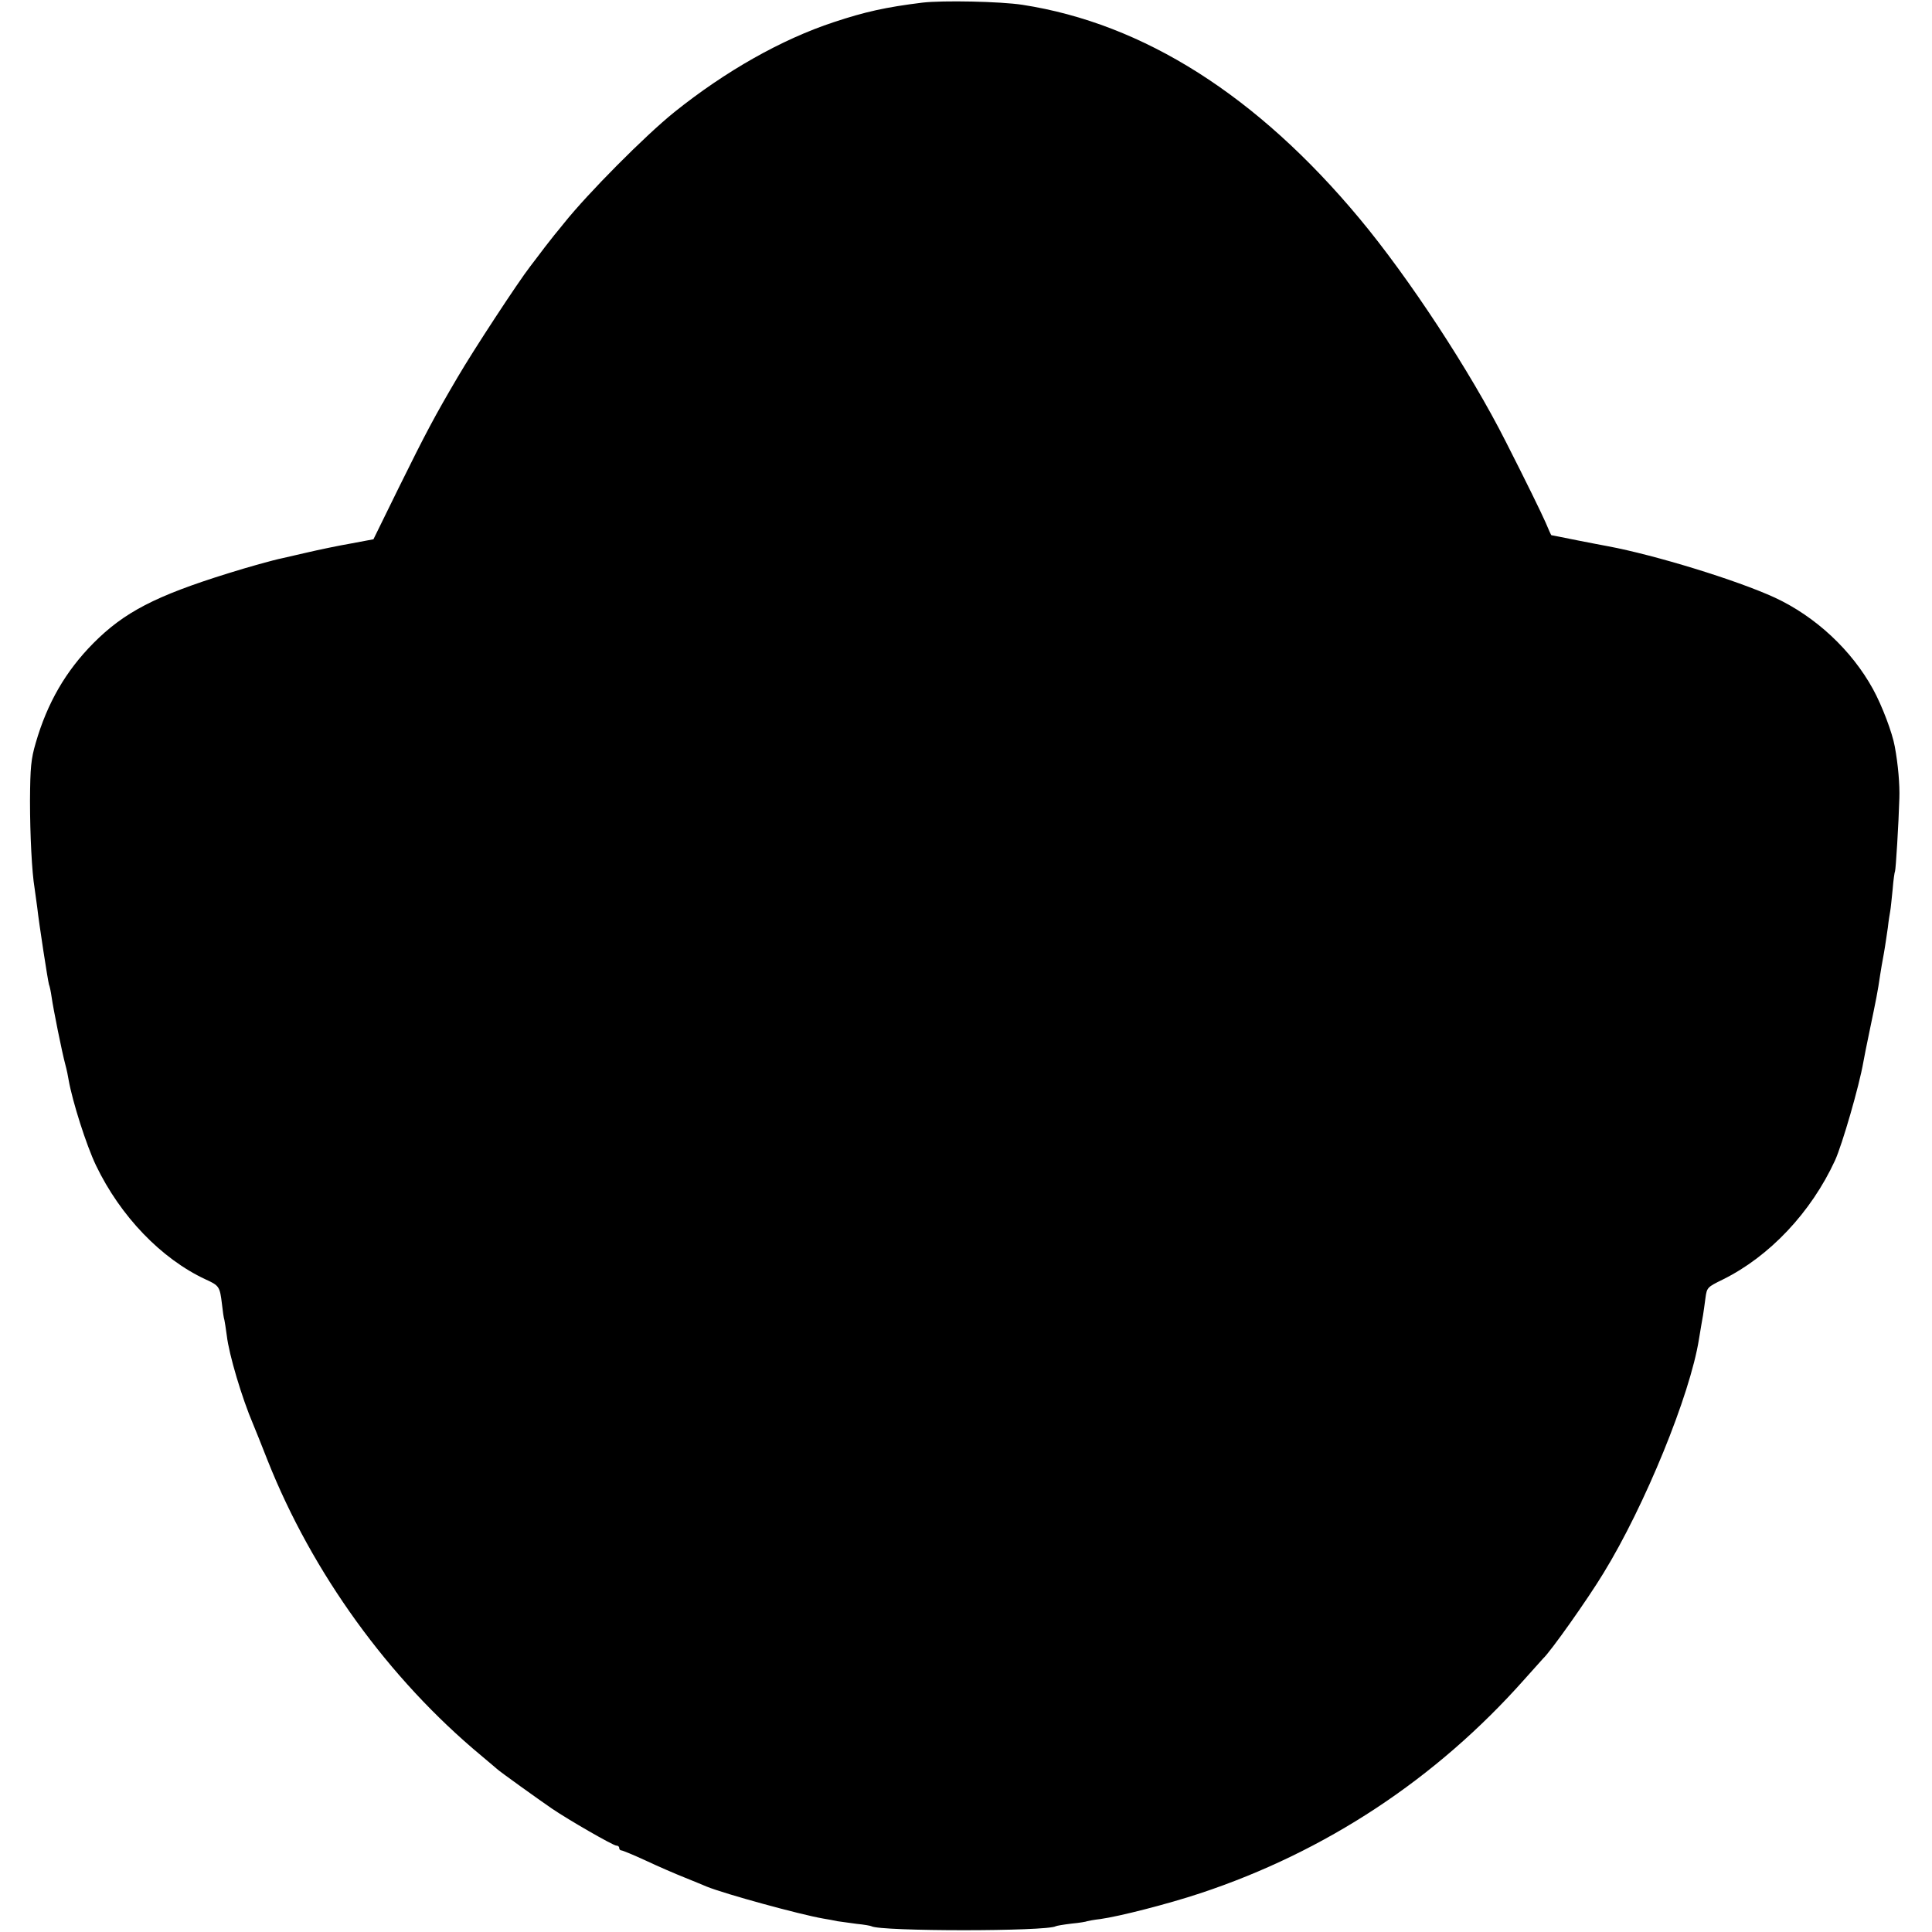
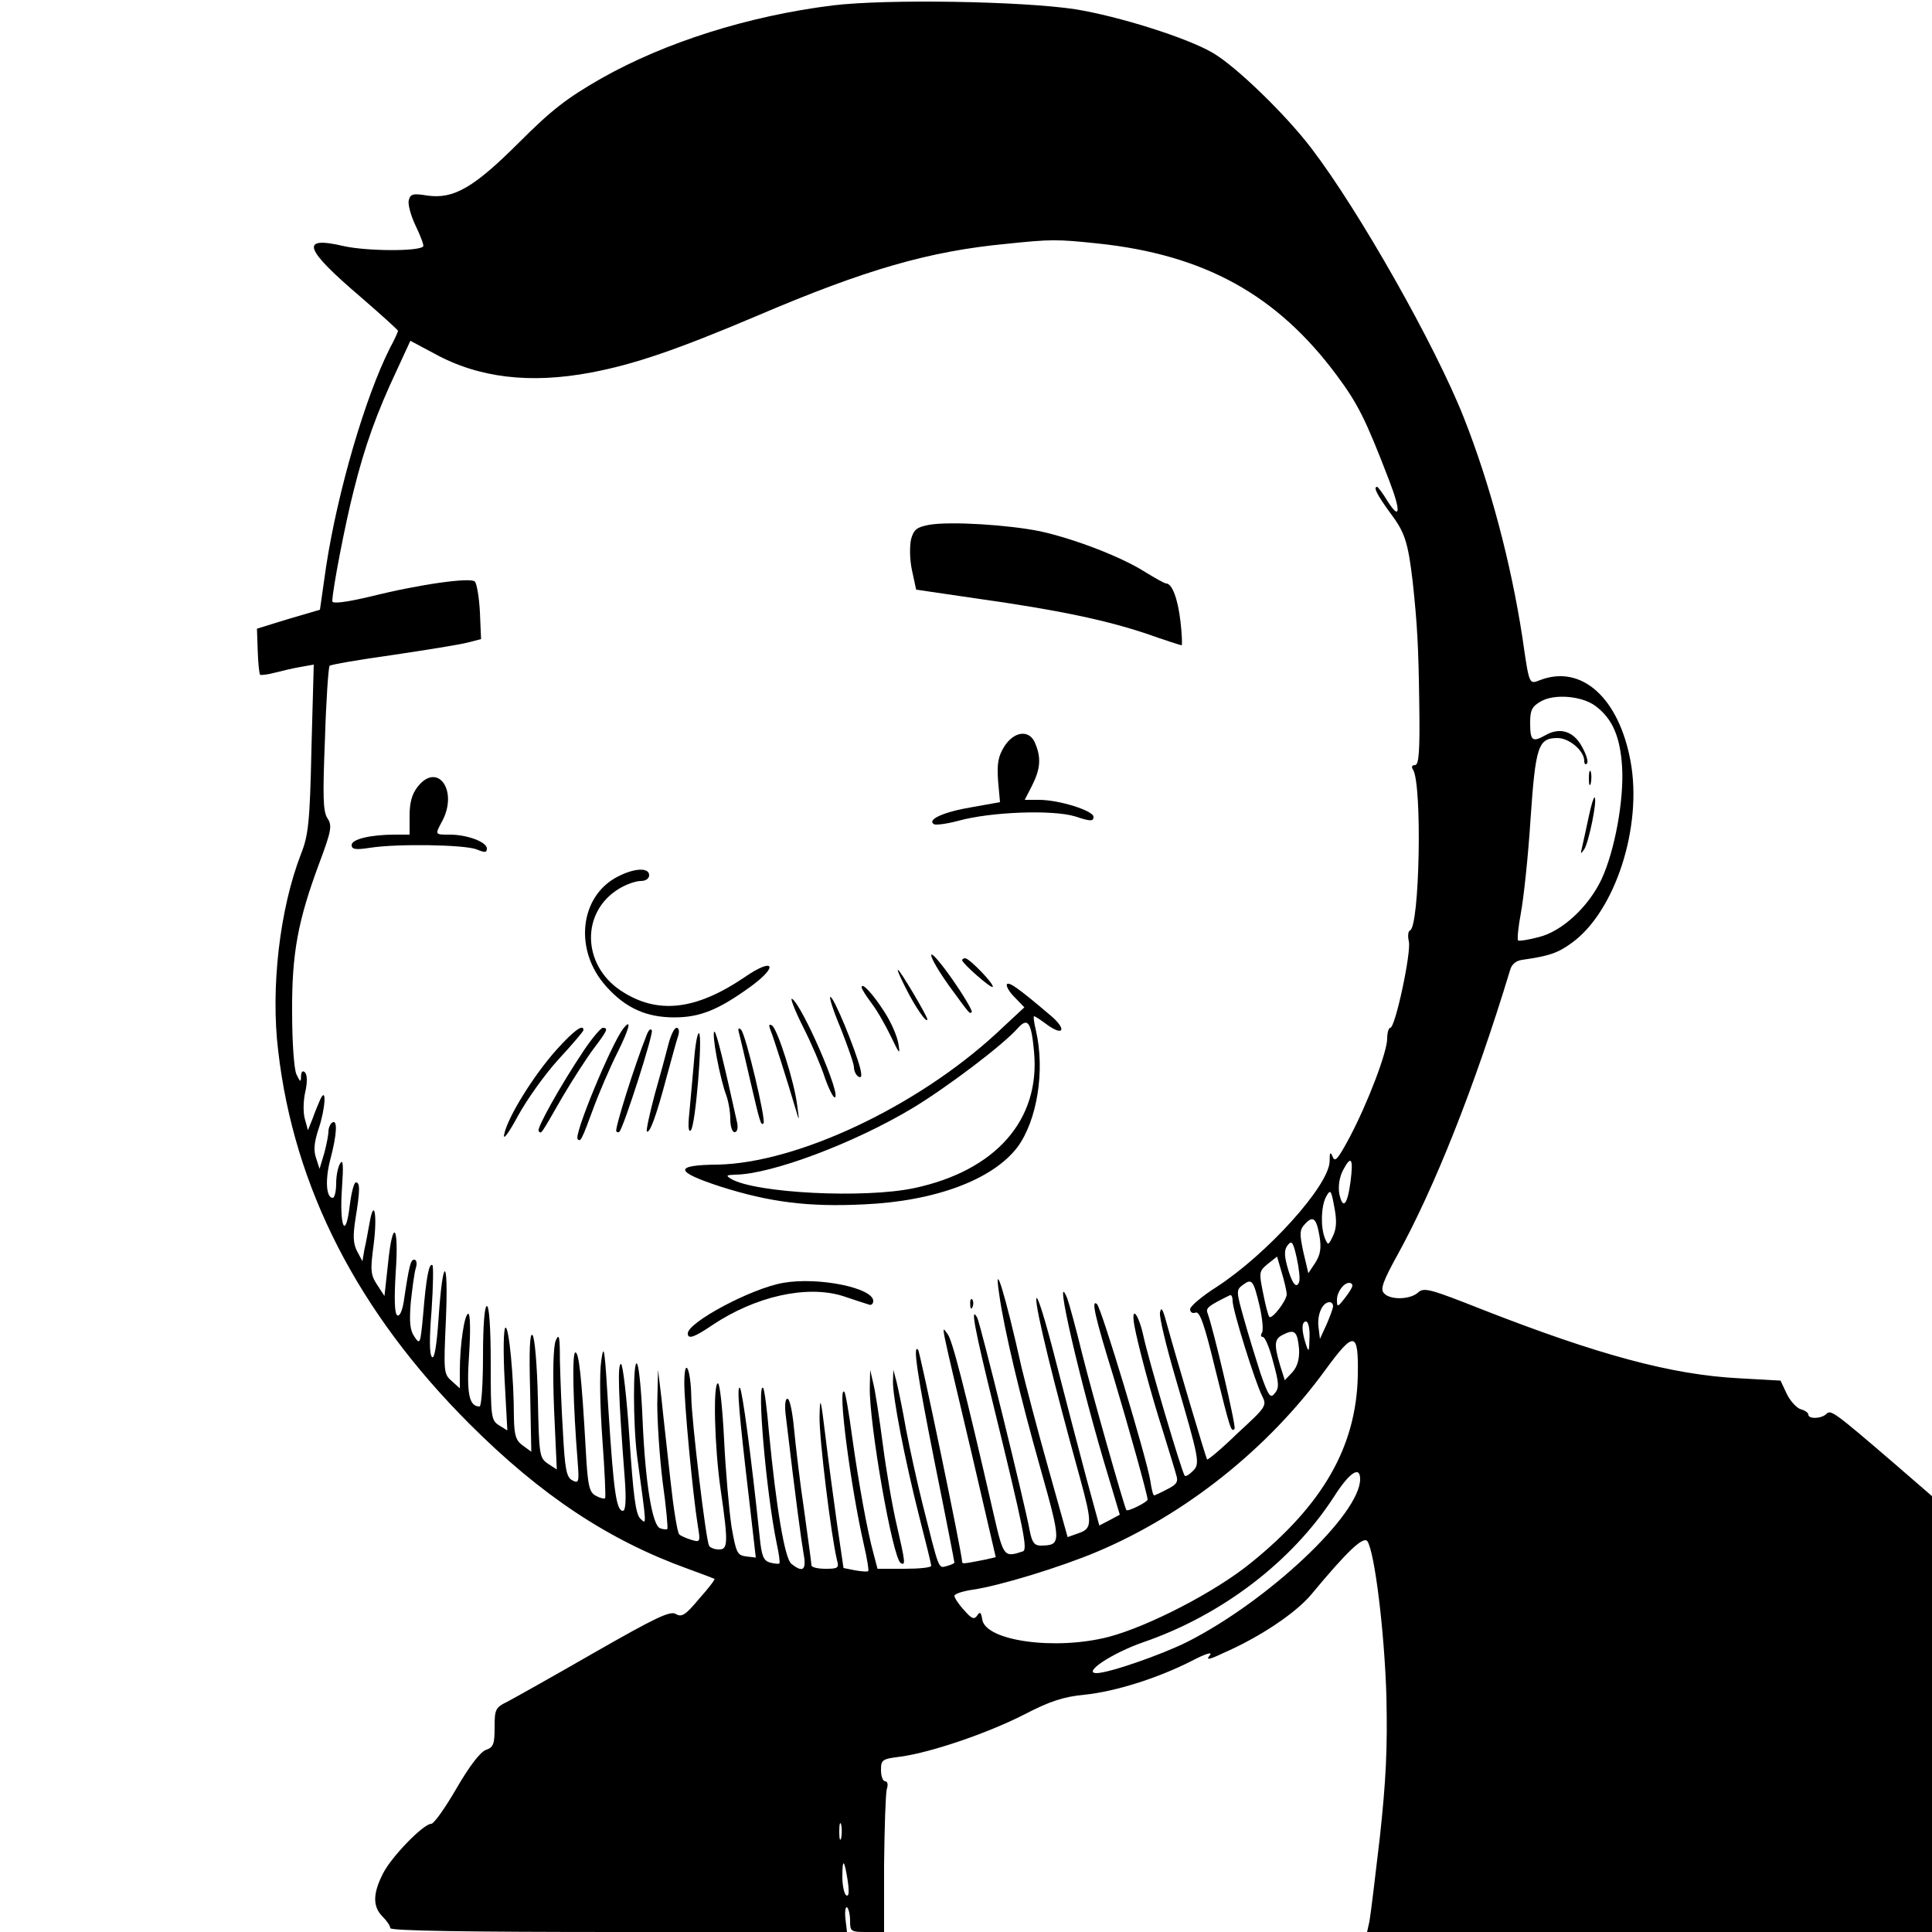
- <svg xmlns="http://www.w3.org/2000/svg" version="1.0" width="805pt" height="805pt" viewBox="0 0 805 805" preserveAspectRatio="xMidYMid meet">
-   <g transform="translate(0,805) scale(0.1,-0.1)" fill="#000000" stroke="none">
-     <path d="M3843 8039 c-153 -19 -238 -38 -368 -81 -219 -72 -453 -205 -665 -375 -123 -99 -362 -340 -460 -463 -14 -17 -32 -40 -40 -49 -8 -10 -26 -33 -40 -51 -14 -19 -41 -54 -60 -79 -52 -67 -238 -351 -304 -464 -94 -160 -132 -231 -244 -458 l-106 -216 -96 -18 c-52 -9 -133 -26 -180 -37 -47 -11 -92 -21 -100 -23 -44 -9 -147 -38 -230 -64 -302 -94 -433 -162 -561 -291 -115 -116 -192 -249 -240 -415 -20 -68 -23 -103 -24 -240 0 -145 8 -300 19 -365 2 -14 7 -50 11 -80 8 -72 44 -304 49 -322 3 -7 8 -30 11 -52 7 -50 43 -229 57 -281 6 -22 12 -51 14 -65 16 -90 73 -270 114 -356 102 -212 272 -389 457 -475 57 -26 59 -30 68 -104 3 -27 7 -57 10 -65 2 -8 6 -37 10 -65 9 -79 63 -260 110 -370 7 -16 34 -84 60 -150 186 -469 505 -910 890 -1230 33 -28 62 -52 65 -55 7 -8 176 -129 230 -166 69 -47 255 -154 268 -154 7 0 12 -4 12 -10 0 -5 4 -10 9 -10 5 0 51 -19 103 -43 51 -24 125 -56 163 -71 39 -16 79 -32 90 -37 77 -31 387 -116 485 -133 19 -3 46 -8 59 -11 13 -2 49 -7 80 -11 31 -3 59 -8 62 -10 38 -22 730 -22 768 0 3 2 33 7 66 11 32 3 62 8 65 10 3 1 28 6 55 9 79 11 279 62 415 107 523 173 984 477 1352 892 40 45 75 84 78 87 29 26 185 246 251 355 172 280 361 742 398 975 7 41 14 86 17 100 2 14 7 46 10 71 6 45 8 46 73 78 194 96 367 279 467 496 30 66 101 311 118 410 3 17 14 73 25 125 29 139 35 169 45 238 2 15 9 54 15 87 6 33 13 83 17 110 3 28 8 58 10 69 2 10 6 51 10 90 3 39 8 73 10 76 3 6 15 198 18 304 2 55 -5 140 -19 215 -10 57 -53 171 -91 240 -89 162 -239 302 -409 381 -159 73 -498 177 -695 214 -14 2 -72 14 -130 25 -58 12 -106 21 -106 21 -1 0 -12 24 -24 53 -19 43 -82 172 -166 337 -148 293 -404 683 -609 929 -426 512 -900 813 -1405 891 -91 14 -332 19 -417 9z" />
+ <svg xmlns="http://www.w3.org/2000/svg" version="1.0" width="500pt" height="500pt" viewBox="0 0 500 500" preserveAspectRatio="xMidYMid meet">
+   <g transform="translate(0,500) scale(0.1,-0.1)" fill="#000000" stroke="none">
+     <path d="M2155 4986 c-217 -27 -433 -95 -599 -189 -89 -51 -128 -81 -212 -165 -118 -118 -170 -148 -239 -138 -36 6 -43 4 -47 -12 -3 -10 5 -40 18 -67 13 -27 22 -51 19 -53 -13 -13 -146 -12 -205 1 -115 27 -104 -6 45 -133 52 -45 95 -84 95 -86 0 -3 -9 -23 -21 -45 -64 -127 -135 -370 -165 -565 l-16 -112 -82 -24 -81 -25 2 -58 c1 -31 4 -59 6 -61 2 -2 19 0 38 5 19 5 49 12 67 15 l34 6 -6 -218 c-4 -190 -8 -224 -27 -272 -55 -142 -79 -346 -59 -510 41 -354 206 -676 495 -965 185 -185 360 -301 565 -375 36 -13 67 -25 69 -26 2 -2 -16 -25 -40 -52 -35 -42 -45 -48 -60 -39 -14 9 -52 -9 -211 -100 -106 -61 -208 -118 -225 -127 -31 -15 -33 -20 -33 -67 0 -43 -3 -51 -23 -58 -15 -6 -43 -43 -76 -100 -29 -50 -58 -91 -65 -91 -20 0 -103 -85 -125 -129 -26 -51 -27 -85 -1 -111 11 -11 20 -24 20 -30 0 -7 204 -10 591 -10 l591 0 -4 34 c-2 19 0 32 4 30 4 -3 8 -18 8 -35 0 -28 2 -29 44 -29 l44 0 0 175 c1 96 4 184 7 195 4 11 2 20 -4 20 -6 0 -11 13 -11 29 0 27 3 29 52 35 78 11 223 60 319 109 65 34 102 46 155 51 79 8 188 42 277 87 38 20 56 25 48 15 -11 -13 -3 -12 35 6 94 41 187 103 228 152 92 111 135 152 145 137 19 -30 44 -235 49 -401 3 -136 -1 -217 -17 -365 -12 -104 -24 -202 -27 -218 l-6 -27 731 0 731 0 0 564 0 564 -97 84 c-157 135 -165 140 -176 129 -13 -13 -47 -14 -47 -2 0 5 -9 11 -20 14 -10 3 -27 21 -36 40 l-16 34 -107 6 c-175 9 -366 61 -665 178 -134 53 -151 58 -166 44 -21 -19 -74 -20 -89 -1 -9 10 -1 32 35 97 96 174 200 435 292 738 4 16 16 25 32 27 69 10 91 17 128 44 112 81 183 300 152 469 -30 165 -127 252 -234 211 -29 -11 -28 -15 -46 110 -30 195 -84 398 -152 570 -74 187 -271 535 -394 696 -66 87 -195 212 -255 247 -66 39 -244 95 -356 113 -137 21 -488 27 -628 10z m685 -616 c277 -29 465 -133 620 -342 54 -73 74 -112 135 -271 31 -80 29 -106 -4 -54 -12 20 -25 37 -27 37 -11 0 0 -21 35 -69 37 -49 45 -75 57 -176 12 -112 15 -168 17 -313 2 -128 -1 -162 -11 -162 -8 0 -10 -5 -5 -12 24 -39 17 -407 -8 -416 -5 -2 -6 -15 -3 -28 7 -27 -35 -224 -48 -224 -4 0 -8 -12 -8 -28 0 -34 -49 -164 -97 -255 -30 -56 -38 -66 -44 -51 -6 15 -8 12 -8 -12 -2 -63 -162 -240 -293 -325 -38 -24 -68 -50 -68 -57 0 -8 6 -12 14 -9 11 4 23 -30 51 -146 39 -157 41 -164 50 -155 5 5 -55 260 -70 300 -5 13 3 19 58 46 4 2 7 -5 7 -15 0 -24 58 -209 76 -245 13 -26 12 -28 -63 -97 -41 -40 -77 -70 -79 -68 -3 3 -81 266 -106 357 -9 33 -13 39 -16 23 -2 -12 16 -86 39 -165 64 -219 65 -226 46 -245 -9 -9 -18 -15 -21 -12 -7 7 -94 301 -107 362 -13 59 -33 81 -23 25 9 -48 41 -170 74 -273 15 -49 31 -100 34 -112 6 -18 1 -25 -23 -37 -17 -9 -32 -16 -34 -16 -3 0 -7 17 -10 38 -10 60 -126 445 -138 457 -16 14 -5 -34 43 -189 37 -123 88 -305 88 -317 0 -6 -51 -32 -55 -27 -6 10 -89 303 -114 403 -16 66 -34 131 -39 145 -39 94 35 -227 107 -463 l29 -97 -26 -14 -27 -14 -33 121 c-18 67 -54 205 -80 306 -26 102 -48 174 -50 160 -3 -23 46 -222 113 -464 32 -117 32 -131 -4 -143 l-28 -10 -51 182 c-28 99 -58 215 -68 256 -43 193 -73 289 -58 190 12 -88 55 -268 106 -448 55 -195 55 -201 2 -202 -17 0 -23 8 -29 38 -13 72 -128 537 -136 552 -18 32 -8 -24 42 -227 80 -327 89 -374 76 -378 -48 -16 -50 -14 -74 90 -78 340 -109 459 -121 473 -16 20 -23 53 63 -311 l62 -267 -26 -6 c-56 -11 -61 -12 -61 -6 0 21 -109 544 -114 549 -14 15 -3 -61 44 -297 28 -138 50 -252 50 -254 0 -2 -9 -6 -20 -9 -22 -6 -19 -12 -63 163 -13 52 -32 138 -42 190 -9 52 -21 109 -25 125 l-8 30 -1 -30 c-1 -39 30 -200 68 -350 17 -66 31 -123 31 -127 0 -5 -31 -8 -70 -8 l-69 0 -10 38 c-16 57 -39 184 -56 306 -8 60 -17 112 -20 114 -18 18 16 -244 51 -397 8 -35 13 -65 11 -67 -2 -2 -17 -1 -34 2 l-30 6 -17 116 c-9 65 -23 167 -30 227 -12 99 -14 104 -15 48 -1 -56 30 -308 45 -370 6 -21 3 -23 -30 -23 -20 0 -36 4 -36 9 0 6 -9 70 -19 143 -11 73 -22 168 -26 210 -4 43 -11 78 -17 78 -6 0 -8 -18 -4 -47 26 -220 39 -314 45 -350 9 -46 0 -55 -31 -30 -17 13 -39 144 -58 341 -5 60 -12 112 -15 114 -17 17 8 -272 35 -402 6 -27 9 -50 7 -52 -1 -2 -12 -1 -24 2 -17 5 -22 16 -27 67 -22 210 -45 379 -51 385 -9 8 -2 -70 24 -291 l17 -148 -25 3 c-23 3 -26 9 -38 78 -6 41 -15 141 -19 223 -4 81 -11 147 -16 147 -13 0 -9 -165 7 -275 20 -138 19 -155 -4 -155 -11 0 -23 4 -26 10 -8 13 -45 322 -46 385 -1 70 -17 107 -18 40 -1 -51 22 -294 35 -374 7 -42 6 -43 -17 -36 -13 4 -27 10 -31 14 -5 4 -15 67 -23 141 -8 74 -19 169 -23 210 l-9 75 -2 -87 c0 -48 6 -140 14 -204 9 -64 14 -118 12 -121 -2 -2 -11 -1 -19 2 -20 8 -38 117 -45 280 -3 72 -9 137 -14 145 -11 20 -11 -156 0 -240 25 -185 25 -176 8 -160 -12 12 -18 59 -28 208 -7 106 -17 192 -22 192 -9 0 -7 -78 10 -298 4 -55 2 -82 -5 -82 -17 0 -24 52 -37 255 -10 165 -12 183 -19 133 -5 -33 -3 -120 3 -204 6 -81 9 -149 7 -151 -2 -3 -13 0 -24 6 -17 9 -21 25 -26 118 -11 195 -18 253 -27 253 -9 0 -6 -134 6 -283 4 -53 3 -57 -14 -48 -15 8 -19 28 -24 123 -4 62 -7 147 -8 188 0 62 -2 71 -11 50 -6 -16 -8 -80 -4 -179 l7 -154 -23 15 c-22 15 -23 22 -26 169 -2 86 -8 158 -14 164 -7 7 -9 -41 -6 -146 l3 -156 -22 16 c-18 13 -22 26 -23 72 0 105 -13 238 -22 233 -5 -3 -6 -63 -2 -136 l7 -130 -21 13 c-21 13 -22 21 -22 161 0 92 -4 148 -10 148 -6 0 -10 -50 -10 -130 0 -71 -4 -130 -9 -130 -27 0 -34 33 -27 135 4 60 3 105 -2 105 -10 0 -22 -80 -22 -149 l0 -44 -21 19 c-21 18 -21 25 -15 159 7 165 -8 167 -19 3 -5 -73 -11 -106 -17 -100 -7 7 -7 49 -1 122 4 61 5 114 2 116 -9 5 -16 -32 -24 -129 -7 -75 -8 -78 -22 -57 -12 17 -14 37 -10 89 4 36 9 76 13 89 4 12 2 22 -4 22 -9 0 -13 -13 -27 -108 -4 -25 -11 -40 -17 -36 -7 5 -8 42 -4 110 9 126 -8 143 -20 22 l-9 -82 -19 29 c-17 26 -18 37 -9 104 10 78 1 124 -11 54 -4 -21 -9 -51 -13 -67 l-5 -30 -14 26 c-10 20 -11 39 -4 84 12 74 12 94 1 94 -5 0 -12 -28 -16 -61 -11 -91 -27 -52 -20 46 4 57 3 76 -4 65 -6 -8 -11 -32 -11 -52 0 -21 -4 -38 -9 -38 -17 0 -20 47 -6 100 17 64 19 104 5 95 -5 -3 -10 -14 -10 -23 0 -9 -5 -35 -11 -57 l-12 -40 -9 28 c-7 20 -5 40 6 74 18 52 22 114 5 78 -5 -11 -14 -33 -20 -50 l-12 -30 -8 29 c-5 17 -4 48 1 70 6 26 5 45 -1 51 -6 5 -9 2 -10 -10 0 -17 -2 -16 -12 5 -6 14 -11 82 -11 160 -1 153 15 238 71 388 31 83 33 96 20 115 -11 18 -12 56 -6 205 3 101 9 185 12 189 3 3 77 16 164 28 87 13 174 27 193 32 l35 9 -3 70 c-2 38 -8 73 -13 79 -11 11 -139 -6 -271 -39 -64 -15 -98 -19 -98 -12 0 27 33 200 56 289 28 112 59 199 111 309 l35 76 62 -33 c114 -63 248 -79 406 -49 111 21 220 58 430 147 281 120 445 167 645 186 115 12 130 12 235 1z m1289 -1197 c44 -33 64 -79 69 -158 5 -86 -19 -216 -53 -290 -34 -72 -102 -135 -162 -150 -26 -7 -51 -11 -54 -9 -3 2 0 34 7 71 7 37 19 147 25 243 13 190 20 210 70 210 30 0 69 -33 69 -59 0 -8 3 -11 7 -7 4 4 -1 22 -12 42 -22 42 -58 53 -96 31 -34 -19 -39 -14 -39 34 0 31 5 41 28 54 35 20 106 14 141 -12z m-634 -1232 c-8 -60 -20 -73 -29 -30 -3 19 0 42 10 61 21 40 27 30 19 -31z m-45 -139 c-12 -25 -13 -26 -21 -7 -12 30 -10 84 3 108 11 20 13 18 21 -26 7 -35 6 -56 -3 -75z m-35 -2 c5 -31 2 -47 -11 -68 l-18 -27 -13 55 c-10 47 -10 57 4 72 21 23 30 16 38 -32z m-53 -118 c-7 -19 -19 -3 -31 42 -8 30 -7 43 2 54 10 13 14 7 23 -34 6 -27 9 -55 6 -62z m-32 -32 c-1 -17 -38 -65 -45 -58 -3 3 -10 30 -16 61 -11 54 -11 57 12 76 l24 19 12 -41 c7 -23 13 -49 13 -57z m-70 -31 c7 -31 10 -62 6 -68 -4 -6 -3 -11 2 -11 6 0 18 -29 27 -65 15 -54 16 -67 4 -81 -11 -14 -16 -8 -37 52 -12 38 -32 102 -43 142 -20 71 -20 74 -2 87 23 17 27 12 43 -56z m240 54 c0 -5 -9 -19 -20 -33 -18 -23 -20 -24 -20 -4 0 20 17 44 32 44 4 0 8 -3 8 -7z m-50 -53 c0 -6 -8 -27 -17 -48 l-17 -37 -4 33 c-3 32 11 62 29 62 5 0 9 -5 9 -10z m-61 -82 c-1 -37 -2 -39 -9 -18 -12 36 -12 60 0 60 6 0 10 -19 9 -42z m-27 -30 c1 -25 -4 -44 -17 -59 l-20 -21 -12 38 c-17 57 -15 70 10 81 28 14 35 6 39 -39z m152 -68 c-4 -184 -90 -334 -277 -485 -92 -75 -265 -164 -367 -191 -138 -36 -320 -11 -328 45 -3 19 -6 21 -13 10 -8 -11 -14 -9 -34 14 -14 15 -25 32 -25 37 0 5 21 12 48 16 69 10 226 58 321 98 230 97 444 268 592 472 74 101 85 99 83 -16z m6 -268 c0 -91 -238 -315 -447 -421 -68 -34 -204 -81 -235 -81 -38 0 40 52 121 80 203 70 384 208 493 376 40 63 68 82 68 46z m-1343 -929 c-3 -10 -5 -2 -5 17 0 19 2 27 5 18 2 -10 2 -26 0 -35z m17 -111 c4 -29 3 -41 -4 -37 -5 3 -10 25 -10 47 0 51 5 47 14 -10z" />
+     <path d="M2406 3642 c-33 -6 -41 -12 -48 -37 -4 -17 -4 -52 2 -80 l11 -51 157 -23 c213 -30 334 -56 439 -91 48 -17 89 -30 91 -30 2 0 1 28 -3 62 -7 60 -22 98 -37 98 -4 0 -29 14 -55 30 -61 39 -184 86 -271 105 -83 17 -232 26 -286 17z" />
+     <path d="M2599 3068 c-16 -26 -19 -44 -16 -89 l5 -55 -73 -13 c-72 -12 -117 -32 -98 -44 5 -3 34 1 64 9 83 23 244 29 302 11 39 -13 47 -13 47 -1 0 16 -89 44 -141 44 l-37 0 19 37 c21 42 24 70 9 107 -14 39 -55 35 -81 -6z" />
+     <path d="M1081 2964 c-15 -19 -21 -41 -21 -75 l0 -49 -37 0 c-65 0 -113 -12 -113 -27 0 -11 10 -13 48 -7 71 11 243 8 275 -4 22 -9 27 -9 27 2 0 17 -51 36 -96 36 -39 0 -39 -1 -19 36 41 79 -13 153 -64 88z" />
+     <path d="M1600 2732 c-100 -50 -116 -191 -31 -285 50 -56 104 -80 176 -80 66 0 114 19 198 80 74 54 59 76 -16 24 -127 -86 -226 -97 -320 -35 -101 67 -104 204 -5 264 18 11 43 20 56 20 13 0 22 6 22 15 0 20 -37 19 -80 -3z" />
+     <path d="M2410 2528 c0 -9 21 -44 46 -79 57 -78 53 -73 59 -68 2 3 -20 41 -50 84 -30 43 -55 72 -55 63z" />
+     <path d="M2490 2515 c0 -8 75 -74 79 -69 6 5 -60 74 -71 74 -4 0 -8 -2 -8 -5z" />
+     <path d="M2344 2443 c25 -50 55 -93 56 -81 0 8 -71 128 -76 128 -3 0 7 -21 20 -47z" />
+     <path d="M2606 2453 c-3 -4 5 -19 19 -33 l26 -27 -72 -67 c-206 -190 -516 -336 -722 -340 -114 -1 -112 -18 8 -57 126 -40 226 -53 369 -46 186 8 335 64 399 148 51 69 72 198 48 302 -5 20 -7 37 -5 37 3 0 18 -10 34 -22 43 -31 51 -12 10 23 -86 73 -108 88 -114 82z m70 -174 c17 -177 -99 -309 -311 -354 -129 -27 -409 -13 -473 24 -14 9 -13 10 11 11 93 1 307 81 460 173 89 54 232 162 271 206 26 29 35 16 42 -60z" />
+     <path d="M2230 2445 c0 -5 12 -23 26 -42 14 -18 36 -57 50 -86 22 -46 24 -48 19 -18 -3 19 -19 56 -36 82 -30 47 -59 78 -59 64z" />
+     <path d="M2078 2343 c22 -43 47 -102 56 -130 10 -29 22 -53 26 -53 20 0 -84 239 -110 255 -6 4 6 -28 28 -72z" />
+     <path d="M2176 2338 c18 -46 34 -91 34 -100 0 -9 5 -20 11 -24 9 -5 10 1 5 22 -13 50 -68 184 -77 184 -4 0 8 -37 27 -82z" />
+     <path d="M1613 2338 c-30 -38 -129 -276 -118 -286 7 -8 10 -4 40 78 15 41 43 106 62 144 32 64 39 93 16 64z" />
+     <path d="M1994 2334 c8 -19 45 -136 65 -204 10 -34 10 -33 4 10 -7 60 -51 197 -65 206 -8 5 -9 1 -4 -12z" />
+     <path d="M1440 2283 c-59 -66 -126 -174 -135 -218 -4 -18 10 0 36 48 23 42 70 108 105 146 35 38 64 72 64 75 0 17 -24 0 -70 -51z" />
+     <path d="M1512 2283 c-61 -91 -124 -204 -118 -210 7 -8 3 -14 61 87 27 46 64 103 82 127 35 46 38 53 23 53 -5 0 -27 -26 -48 -57z" />
+     <path d="M1673 2320 c-30 -75 -83 -243 -78 -248 3 -3 6 -3 8 -1 12 14 88 252 84 262 -3 7 -9 1 -14 -13z" />
+     <path d="M1730 2298 c-6 -24 -22 -83 -36 -132 -13 -49 -22 -91 -20 -94 7 -7 24 38 51 140 13 47 26 96 30 107 4 12 2 21 -4 21 -6 0 -15 -19 -21 -42z" />
+     <path d="M1913 2325 c3 -11 15 -63 27 -115 27 -116 29 -124 36 -117 7 7 -46 230 -58 242 -7 7 -9 3 -5 -10z" />
+     <path d="M1796 2253 c-4 -43 -9 -103 -12 -133 -4 -36 -2 -52 4 -45 12 12 31 245 21 251 -4 2 -10 -31 -13 -73z" />
+     <path d="M1855 2263 c7 -38 18 -81 24 -96 6 -16 11 -44 11 -63 0 -19 5 -34 11 -34 7 0 9 10 7 23 -33 150 -54 237 -59 237 -4 0 -1 -30 6 -67z" />
+     <path d="M2027 1680 c-82 -14 -247 -102 -247 -131 0 -16 17 -10 64 22 111 74 243 104 337 75 30 -10 60 -20 67 -22 6 -3 12 1 12 9 0 34 -142 63 -233 47z" />
+     <path d="M2511 1624 c0 -11 3 -14 6 -6 3 7 2 16 -1 19 -3 4 -6 -2 -5 -13z" />
+     <path d="M2251 1410 c-2 -93 59 -443 80 -455 13 -8 12 2 -10 97 -11 46 -27 139 -36 208 -9 69 -20 141 -25 160 l-8 35 -1 -45z" />
+     <path d="M4112 2985 c0 -16 2 -22 5 -12 2 9 2 23 0 30 -3 6 -5 -1 -5 -18z" />
+     <path d="M4112 2888 c-6 -29 -14 -64 -17 -78 -5 -21 -5 -22 5 -8 12 19 34 127 27 134 -2 3 -9 -19 -15 -48z" />
  </g>
</svg>
